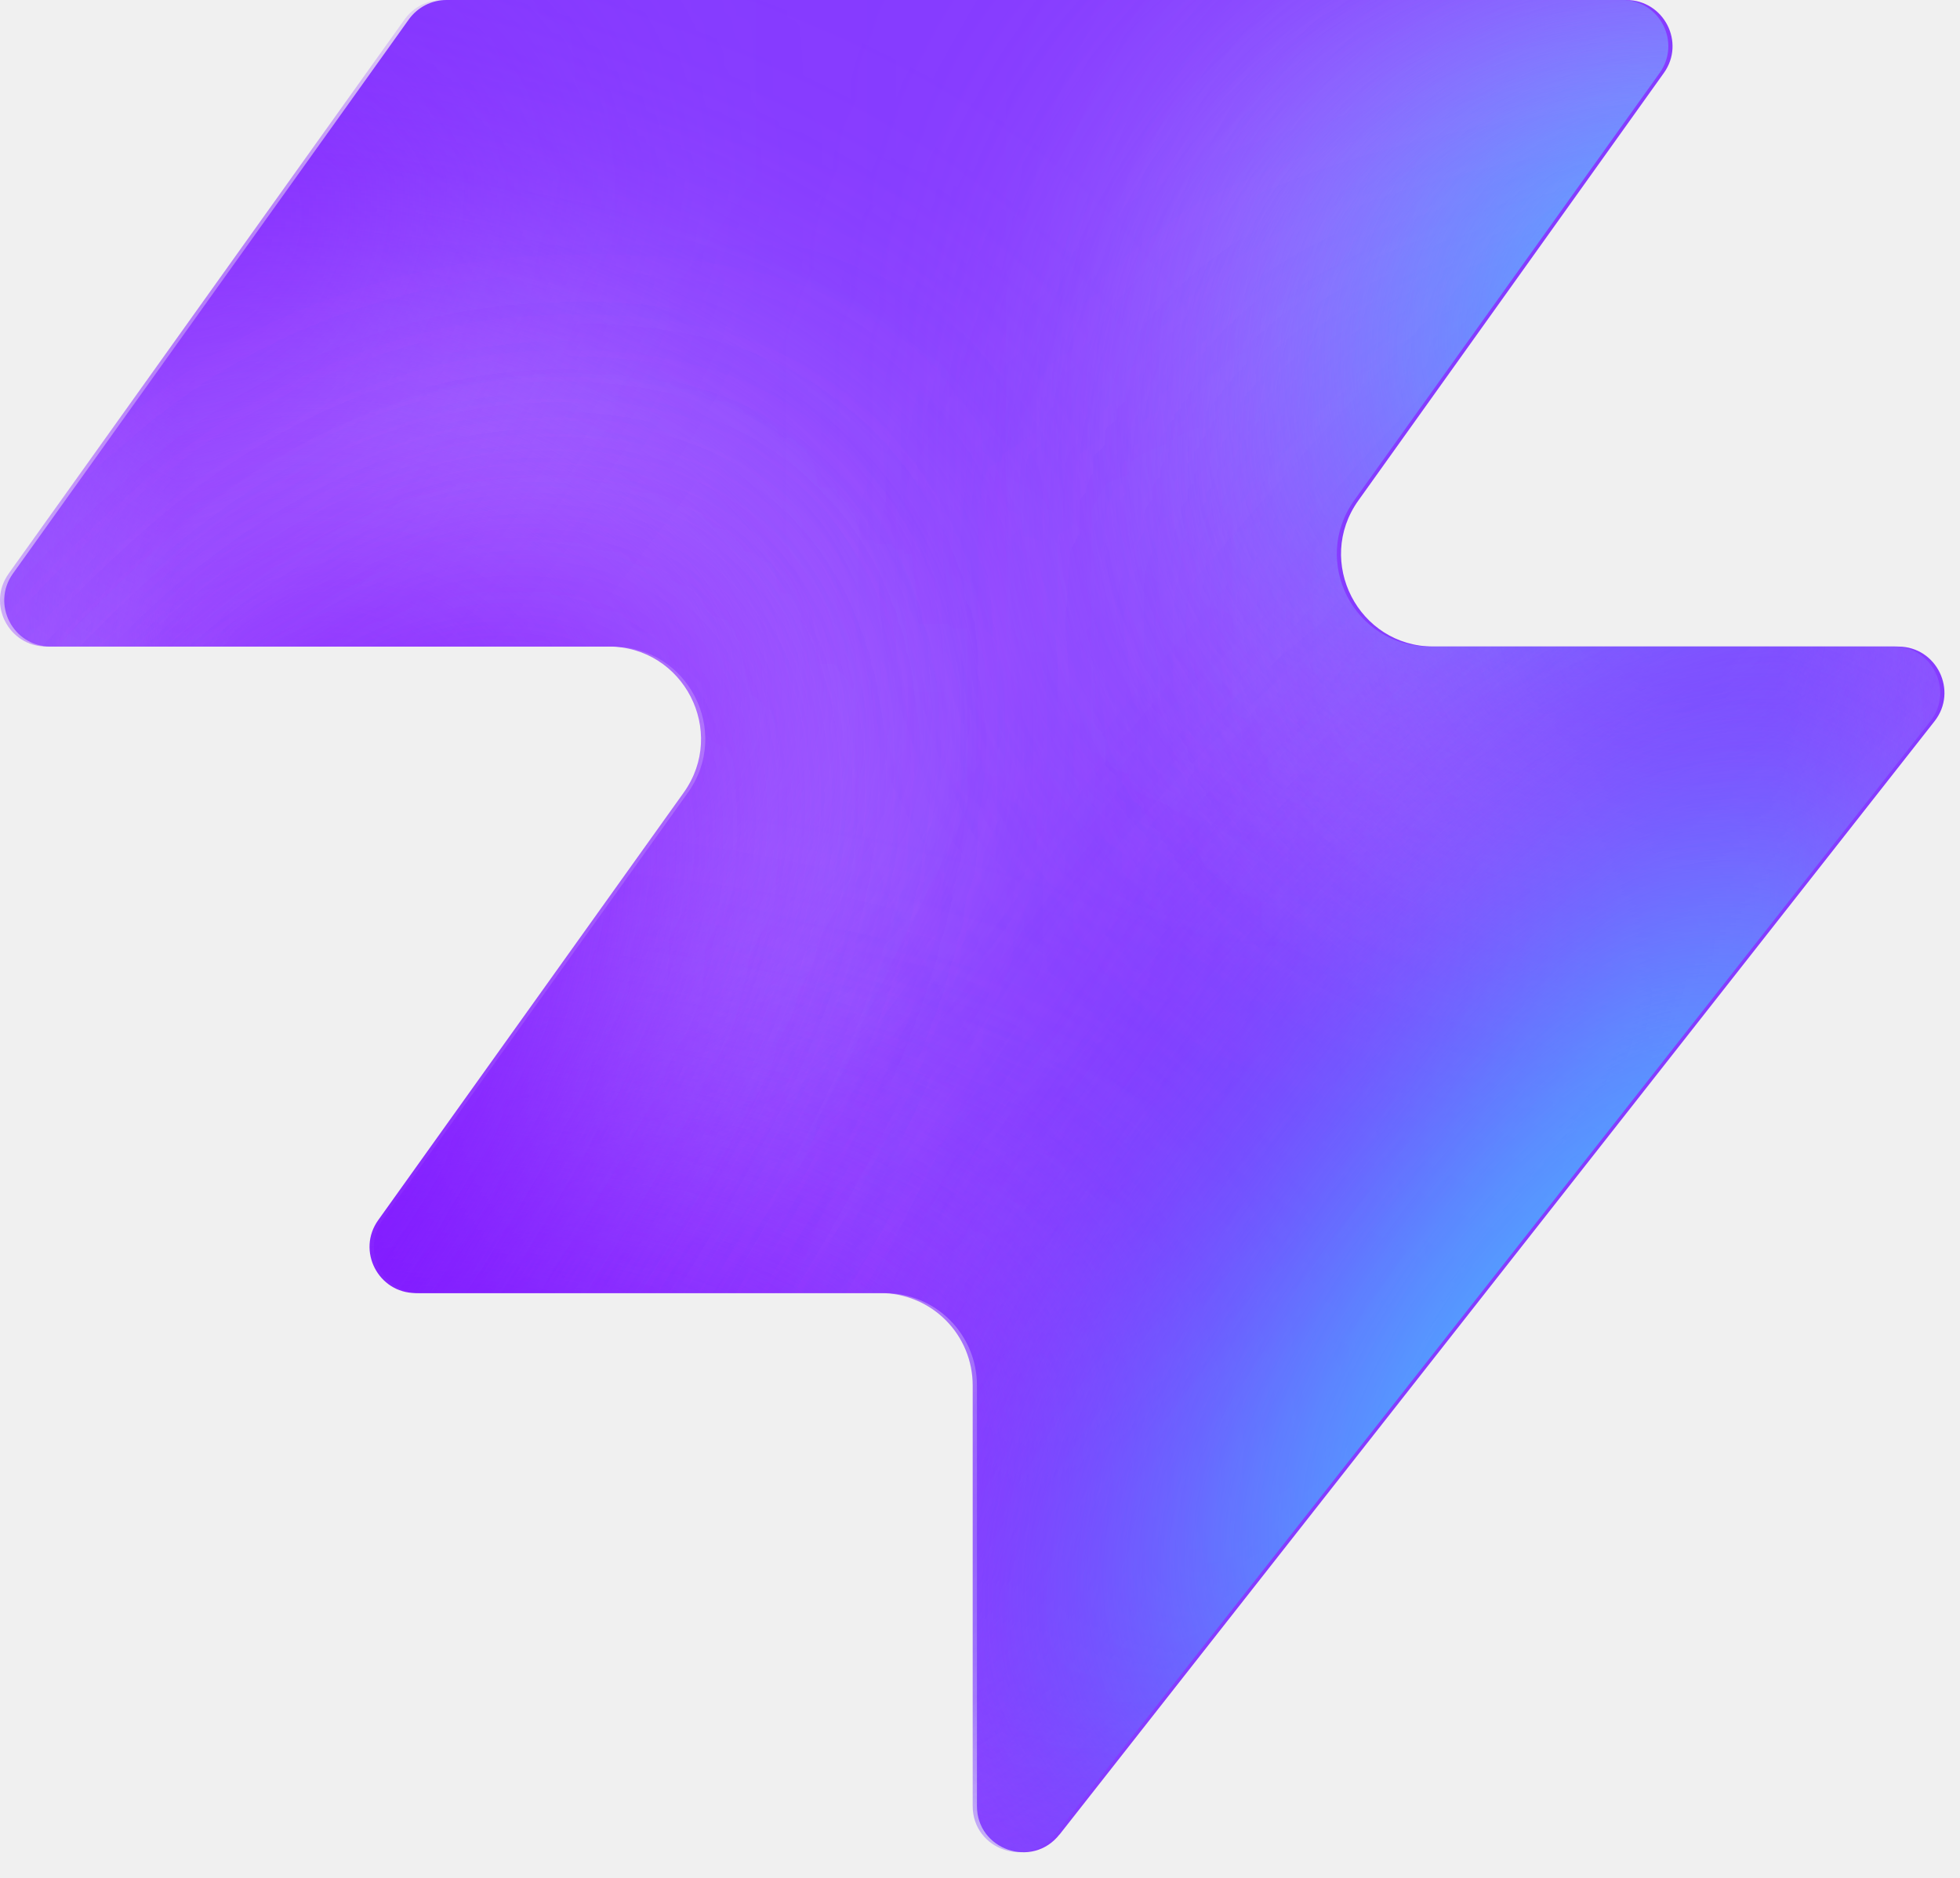
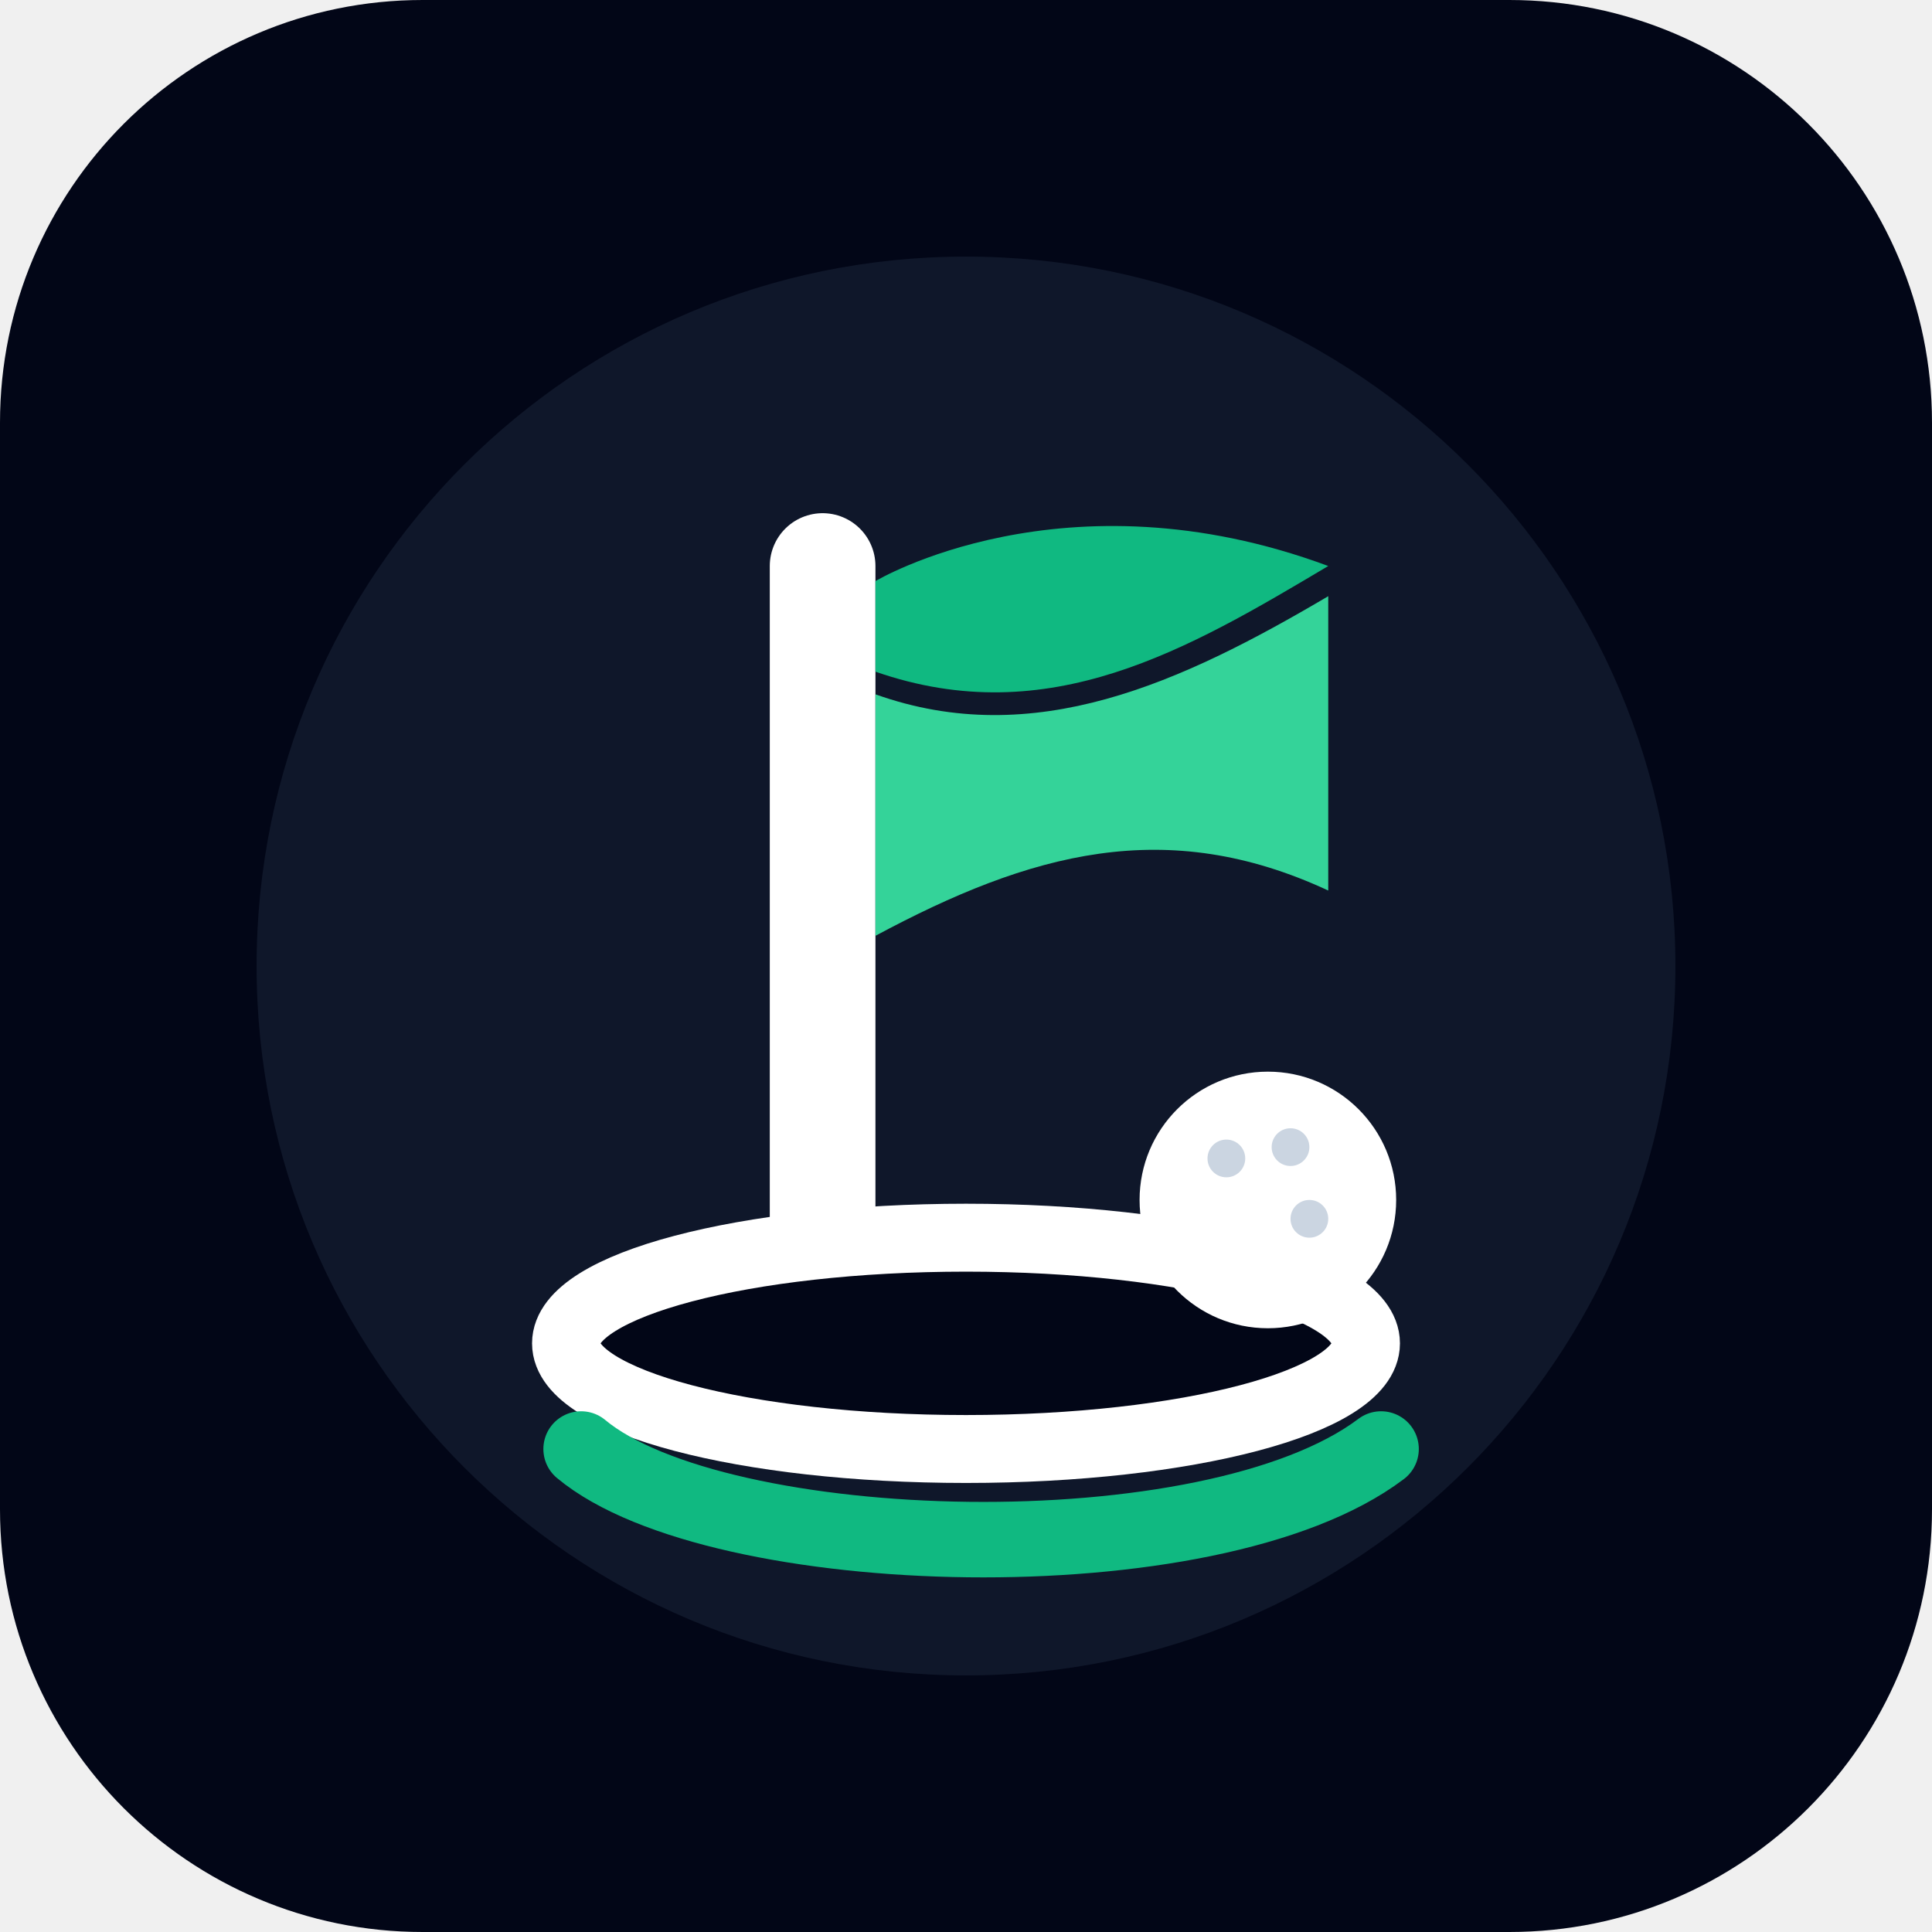
- <svg xmlns="http://www.w3.org/2000/svg" width="48" height="46" fill="none" viewBox="0 0 48 46">
-   <path fill="#863bff" d="M25.946 44.938c-.664.845-2.021.375-2.021-.698V33.937a2.26 2.26 0 0 0-2.262-2.262H10.287c-.92 0-1.456-1.04-.92-1.788l7.48-10.471c1.07-1.497 0-3.578-1.842-3.578H1.237c-.92 0-1.456-1.04-.92-1.788L10.013.474c.214-.297.556-.474.92-.474h28.894c.92 0 1.456 1.04.92 1.788l-7.48 10.471c-1.07 1.498 0 3.579 1.842 3.579h11.377c.943 0 1.473 1.088.89 1.83L25.947 44.94z" style="fill:#863bff;fill:color(display-p3 .525 .23 1);fill-opacity:1" />
-   <mask id="a" width="48" height="46" x="0" y="0" maskUnits="userSpaceOnUse" style="mask-type:alpha">
-     <path fill="#000" d="M25.842 44.938c-.664.844-2.021.375-2.021-.698V33.937a2.26 2.26 0 0 0-2.262-2.262H10.183c-.92 0-1.456-1.04-.92-1.788l7.48-10.471c1.07-1.498 0-3.579-1.842-3.579H1.133c-.92 0-1.456-1.04-.92-1.787L9.91.473c.214-.297.556-.474.92-.474h28.894c.92 0 1.456 1.04.92 1.788l-7.48 10.471c-1.07 1.498 0 3.578 1.842 3.578h11.377c.943 0 1.473 1.088.89 1.832L25.843 44.94z" style="fill:#000;fill-opacity:1" />
-   </mask>
-   <g mask="url(#a)">
-     <g filter="url(#b)">
-       <ellipse cx="5.508" cy="14.704" fill="#ede6ff" rx="5.508" ry="14.704" style="fill:#ede6ff;fill:color(display-p3 .927 .903 1);fill-opacity:1" transform="matrix(.00324 1 1 -.00324 -4.47 31.516)" />
-     </g>
-     <g filter="url(#c)">
-       <ellipse cx="10.399" cy="29.851" fill="#ede6ff" rx="10.399" ry="29.851" style="fill:#ede6ff;fill:color(display-p3 .927 .903 1);fill-opacity:1" transform="matrix(.00324 1 1 -.00324 -39.328 7.883)" />
-     </g>
-     <g filter="url(#d)">
-       <ellipse cx="5.508" cy="30.487" fill="#7e14ff" rx="5.508" ry="30.487" style="fill:#7e14ff;fill:color(display-p3 .492 .077 1);fill-opacity:1" transform="rotate(89.814 -25.913 -14.639)scale(1 -1)" />
-     </g>
-     <g filter="url(#e)">
-       <ellipse cx="5.508" cy="30.599" fill="#7e14ff" rx="5.508" ry="30.599" style="fill:#7e14ff;fill:color(display-p3 .492 .077 1);fill-opacity:1" transform="rotate(89.814 -32.644 -3.334)scale(1 -1)" />
-     </g>
-     <g filter="url(#f)">
-       <ellipse cx="5.508" cy="30.599" fill="#7e14ff" rx="5.508" ry="30.599" style="fill:#7e14ff;fill:color(display-p3 .492 .077 1);fill-opacity:1" transform="matrix(.00324 1 1 -.00324 -34.34 30.47)" />
-     </g>
-     <g filter="url(#g)">
-       <ellipse cx="14.072" cy="22.078" fill="#ede6ff" rx="14.072" ry="22.078" style="fill:#ede6ff;fill:color(display-p3 .927 .903 1);fill-opacity:1" transform="rotate(93.35 24.506 48.493)scale(-1 1)" />
-     </g>
-     <g filter="url(#h)">
-       <ellipse cx="3.47" cy="21.501" fill="#7e14ff" rx="3.47" ry="21.501" style="fill:#7e14ff;fill:color(display-p3 .492 .077 1);fill-opacity:1" transform="rotate(89.009 28.708 47.59)scale(-1 1)" />
-     </g>
-     <g filter="url(#i)">
-       <ellipse cx="3.47" cy="21.501" fill="#7e14ff" rx="3.47" ry="21.501" style="fill:#7e14ff;fill:color(display-p3 .492 .077 1);fill-opacity:1" transform="rotate(89.009 28.708 47.59)scale(-1 1)" />
-     </g>
-     <g filter="url(#j)">
-       <ellipse cx=".387" cy="8.972" fill="#7e14ff" rx="4.407" ry="29.108" style="fill:#7e14ff;fill:color(display-p3 .492 .077 1);fill-opacity:1" transform="rotate(39.51 .387 8.972)" />
-     </g>
-     <g filter="url(#k)">
-       <ellipse cx="47.523" cy="-6.092" fill="#7e14ff" rx="4.407" ry="29.108" style="fill:#7e14ff;fill:color(display-p3 .492 .077 1);fill-opacity:1" transform="rotate(37.892 47.523 -6.092)" />
-     </g>
-     <g filter="url(#l)">
-       <ellipse cx="41.412" cy="6.333" fill="#47bfff" rx="5.971" ry="9.665" style="fill:#47bfff;fill:color(display-p3 .28 .748 1);fill-opacity:1" transform="rotate(37.892 41.412 6.333)" />
-     </g>
-     <g filter="url(#m)">
-       <ellipse cx="-1.879" cy="38.332" fill="#7e14ff" rx="4.407" ry="29.108" style="fill:#7e14ff;fill:color(display-p3 .492 .077 1);fill-opacity:1" transform="rotate(37.892 -1.88 38.332)" />
-     </g>
-     <g filter="url(#n)">
-       <ellipse cx="-1.879" cy="38.332" fill="#7e14ff" rx="4.407" ry="29.108" style="fill:#7e14ff;fill:color(display-p3 .492 .077 1);fill-opacity:1" transform="rotate(37.892 -1.88 38.332)" />
-     </g>
-     <g filter="url(#o)">
-       <ellipse cx="35.651" cy="29.907" fill="#7e14ff" rx="4.407" ry="29.108" style="fill:#7e14ff;fill:color(display-p3 .492 .077 1);fill-opacity:1" transform="rotate(37.892 35.651 29.907)" />
-     </g>
-     <g filter="url(#p)">
-       <ellipse cx="38.418" cy="32.4" fill="#47bfff" rx="5.971" ry="15.297" style="fill:#47bfff;fill:color(display-p3 .28 .748 1);fill-opacity:1" transform="rotate(37.892 38.418 32.4)" />
-     </g>
-   </g>
-   <defs>
-     <filter id="b" width="60.045" height="41.654" x="-19.77" y="16.149" color-interpolation-filters="sRGB" filterUnits="userSpaceOnUse">
-       <feFlood flood-opacity="0" result="BackgroundImageFix" />
-       <feBlend in="SourceGraphic" in2="BackgroundImageFix" result="shape" />
-       <feGaussianBlur result="effect1_foregroundBlur_2002_17158" stdDeviation="7.659" />
-     </filter>
-     <filter id="c" width="90.34" height="51.437" x="-54.613" y="-7.533" color-interpolation-filters="sRGB" filterUnits="userSpaceOnUse">
-       <feFlood flood-opacity="0" result="BackgroundImageFix" />
-       <feBlend in="SourceGraphic" in2="BackgroundImageFix" result="shape" />
-       <feGaussianBlur result="effect1_foregroundBlur_2002_17158" stdDeviation="7.659" />
-     </filter>
-     <filter id="d" width="79.355" height="29.4" x="-49.64" y="2.03" color-interpolation-filters="sRGB" filterUnits="userSpaceOnUse">
-       <feFlood flood-opacity="0" result="BackgroundImageFix" />
-       <feBlend in="SourceGraphic" in2="BackgroundImageFix" result="shape" />
-       <feGaussianBlur result="effect1_foregroundBlur_2002_17158" stdDeviation="4.596" />
-     </filter>
-     <filter id="e" width="79.579" height="29.4" x="-45.045" y="20.029" color-interpolation-filters="sRGB" filterUnits="userSpaceOnUse">
-       <feFlood flood-opacity="0" result="BackgroundImageFix" />
-       <feBlend in="SourceGraphic" in2="BackgroundImageFix" result="shape" />
-       <feGaussianBlur result="effect1_foregroundBlur_2002_17158" stdDeviation="4.596" />
-     </filter>
-     <filter id="f" width="79.579" height="29.4" x="-43.513" y="21.178" color-interpolation-filters="sRGB" filterUnits="userSpaceOnUse">
-       <feFlood flood-opacity="0" result="BackgroundImageFix" />
-       <feBlend in="SourceGraphic" in2="BackgroundImageFix" result="shape" />
-       <feGaussianBlur result="effect1_foregroundBlur_2002_17158" stdDeviation="4.596" />
-     </filter>
-     <filter id="g" width="74.749" height="58.852" x="15.756" y="-17.901" color-interpolation-filters="sRGB" filterUnits="userSpaceOnUse">
-       <feFlood flood-opacity="0" result="BackgroundImageFix" />
-       <feBlend in="SourceGraphic" in2="BackgroundImageFix" result="shape" />
-       <feGaussianBlur result="effect1_foregroundBlur_2002_17158" stdDeviation="7.659" />
-     </filter>
-     <filter id="h" width="61.377" height="25.362" x="23.548" y="2.284" color-interpolation-filters="sRGB" filterUnits="userSpaceOnUse">
-       <feFlood flood-opacity="0" result="BackgroundImageFix" />
-       <feBlend in="SourceGraphic" in2="BackgroundImageFix" result="shape" />
-       <feGaussianBlur result="effect1_foregroundBlur_2002_17158" stdDeviation="4.596" />
-     </filter>
-     <filter id="i" width="61.377" height="25.362" x="23.548" y="2.284" color-interpolation-filters="sRGB" filterUnits="userSpaceOnUse">
-       <feFlood flood-opacity="0" result="BackgroundImageFix" />
-       <feBlend in="SourceGraphic" in2="BackgroundImageFix" result="shape" />
-       <feGaussianBlur result="effect1_foregroundBlur_2002_17158" stdDeviation="4.596" />
-     </filter>
-     <filter id="j" width="56.045" height="63.649" x="-27.636" y="-22.853" color-interpolation-filters="sRGB" filterUnits="userSpaceOnUse">
-       <feFlood flood-opacity="0" result="BackgroundImageFix" />
-       <feBlend in="SourceGraphic" in2="BackgroundImageFix" result="shape" />
-       <feGaussianBlur result="effect1_foregroundBlur_2002_17158" stdDeviation="4.596" />
-     </filter>
-     <filter id="k" width="54.814" height="64.646" x="20.116" y="-38.415" color-interpolation-filters="sRGB" filterUnits="userSpaceOnUse">
-       <feFlood flood-opacity="0" result="BackgroundImageFix" />
-       <feBlend in="SourceGraphic" in2="BackgroundImageFix" result="shape" />
-       <feGaussianBlur result="effect1_foregroundBlur_2002_17158" stdDeviation="4.596" />
-     </filter>
-     <filter id="l" width="33.541" height="35.313" x="24.641" y="-11.323" color-interpolation-filters="sRGB" filterUnits="userSpaceOnUse">
-       <feFlood flood-opacity="0" result="BackgroundImageFix" />
-       <feBlend in="SourceGraphic" in2="BackgroundImageFix" result="shape" />
-       <feGaussianBlur result="effect1_foregroundBlur_2002_17158" stdDeviation="4.596" />
-     </filter>
-     <filter id="m" width="54.814" height="64.646" x="-29.286" y="6.009" color-interpolation-filters="sRGB" filterUnits="userSpaceOnUse">
-       <feFlood flood-opacity="0" result="BackgroundImageFix" />
-       <feBlend in="SourceGraphic" in2="BackgroundImageFix" result="shape" />
-       <feGaussianBlur result="effect1_foregroundBlur_2002_17158" stdDeviation="4.596" />
-     </filter>
-     <filter id="n" width="54.814" height="64.646" x="-29.286" y="6.009" color-interpolation-filters="sRGB" filterUnits="userSpaceOnUse">
-       <feFlood flood-opacity="0" result="BackgroundImageFix" />
-       <feBlend in="SourceGraphic" in2="BackgroundImageFix" result="shape" />
-       <feGaussianBlur result="effect1_foregroundBlur_2002_17158" stdDeviation="4.596" />
-     </filter>
-     <filter id="o" width="54.814" height="64.646" x="8.244" y="-2.416" color-interpolation-filters="sRGB" filterUnits="userSpaceOnUse">
-       <feFlood flood-opacity="0" result="BackgroundImageFix" />
-       <feBlend in="SourceGraphic" in2="BackgroundImageFix" result="shape" />
-       <feGaussianBlur result="effect1_foregroundBlur_2002_17158" stdDeviation="4.596" />
-     </filter>
-     <filter id="p" width="39.409" height="43.623" x="18.713" y="10.588" color-interpolation-filters="sRGB" filterUnits="userSpaceOnUse">
-       <feFlood flood-opacity="0" result="BackgroundImageFix" />
-       <feBlend in="SourceGraphic" in2="BackgroundImageFix" result="shape" />
-       <feGaussianBlur result="effect1_foregroundBlur_2002_17158" stdDeviation="4.596" />
-     </filter>
-   </defs>
+ <svg xmlns="http://www.w3.org/2000/svg" viewBox="0 0 512 512" role="img" aria-label="Skinz">
+   <rect width="512" height="512" rx="112" fill="#020617" />
+   <circle cx="256" cy="256" r="188" fill="#0f172a" />
+   <path d="M218 336V150" stroke="#ffffff" stroke-width="28" stroke-linecap="round" />
+   <path d="M232 154C232 154 282 124 352 150C315 172 278 194 232 178V154Z" fill="#10b981" />
+   <path d="M232 184C274 199 313 181 352 158V236C309 216 273 226 232 248V184Z" fill="#34d399" />
+   <ellipse cx="256" cy="356" rx="106" ry="28" fill="#020617" stroke="#ffffff" stroke-width="18" />
+   <circle cx="336" cy="318" r="34" fill="#ffffff" />
+   <circle cx="325" cy="307" r="5" fill="#cbd5e1" />
+   <circle cx="342" cy="304" r="5" fill="#cbd5e1" />
+   <circle cx="347" cy="323" r="5" fill="#cbd5e1" />
+   <path d="M154 384C190 414 321 418 366 384" stroke="#10b981" stroke-width="20" stroke-linecap="round" fill="none" />
</svg>
